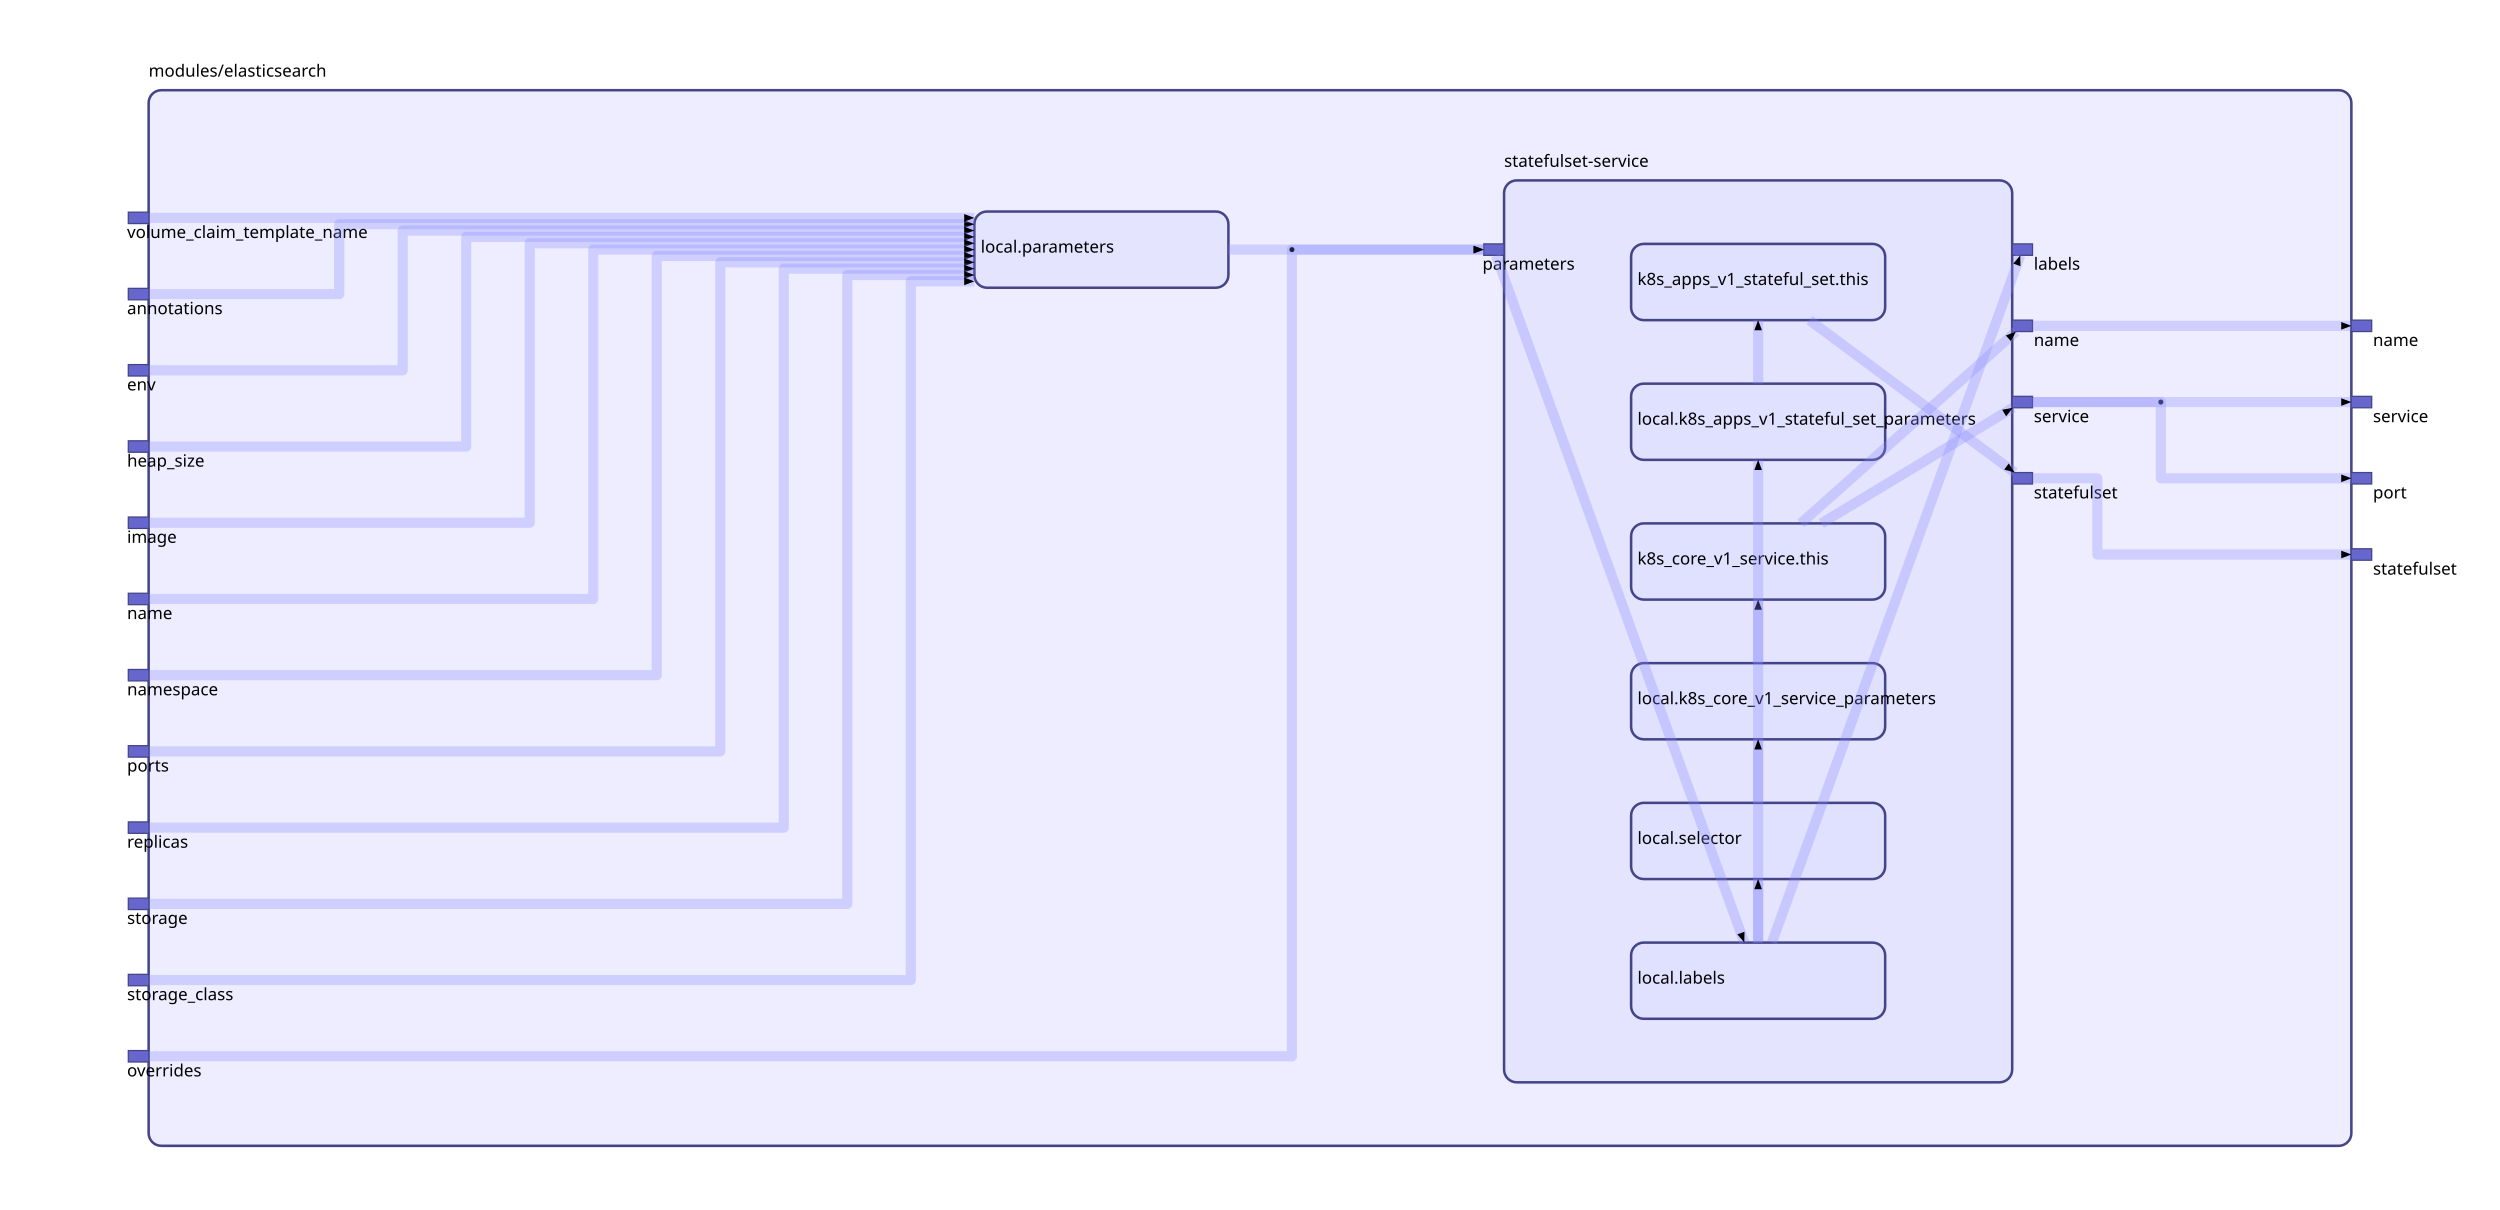
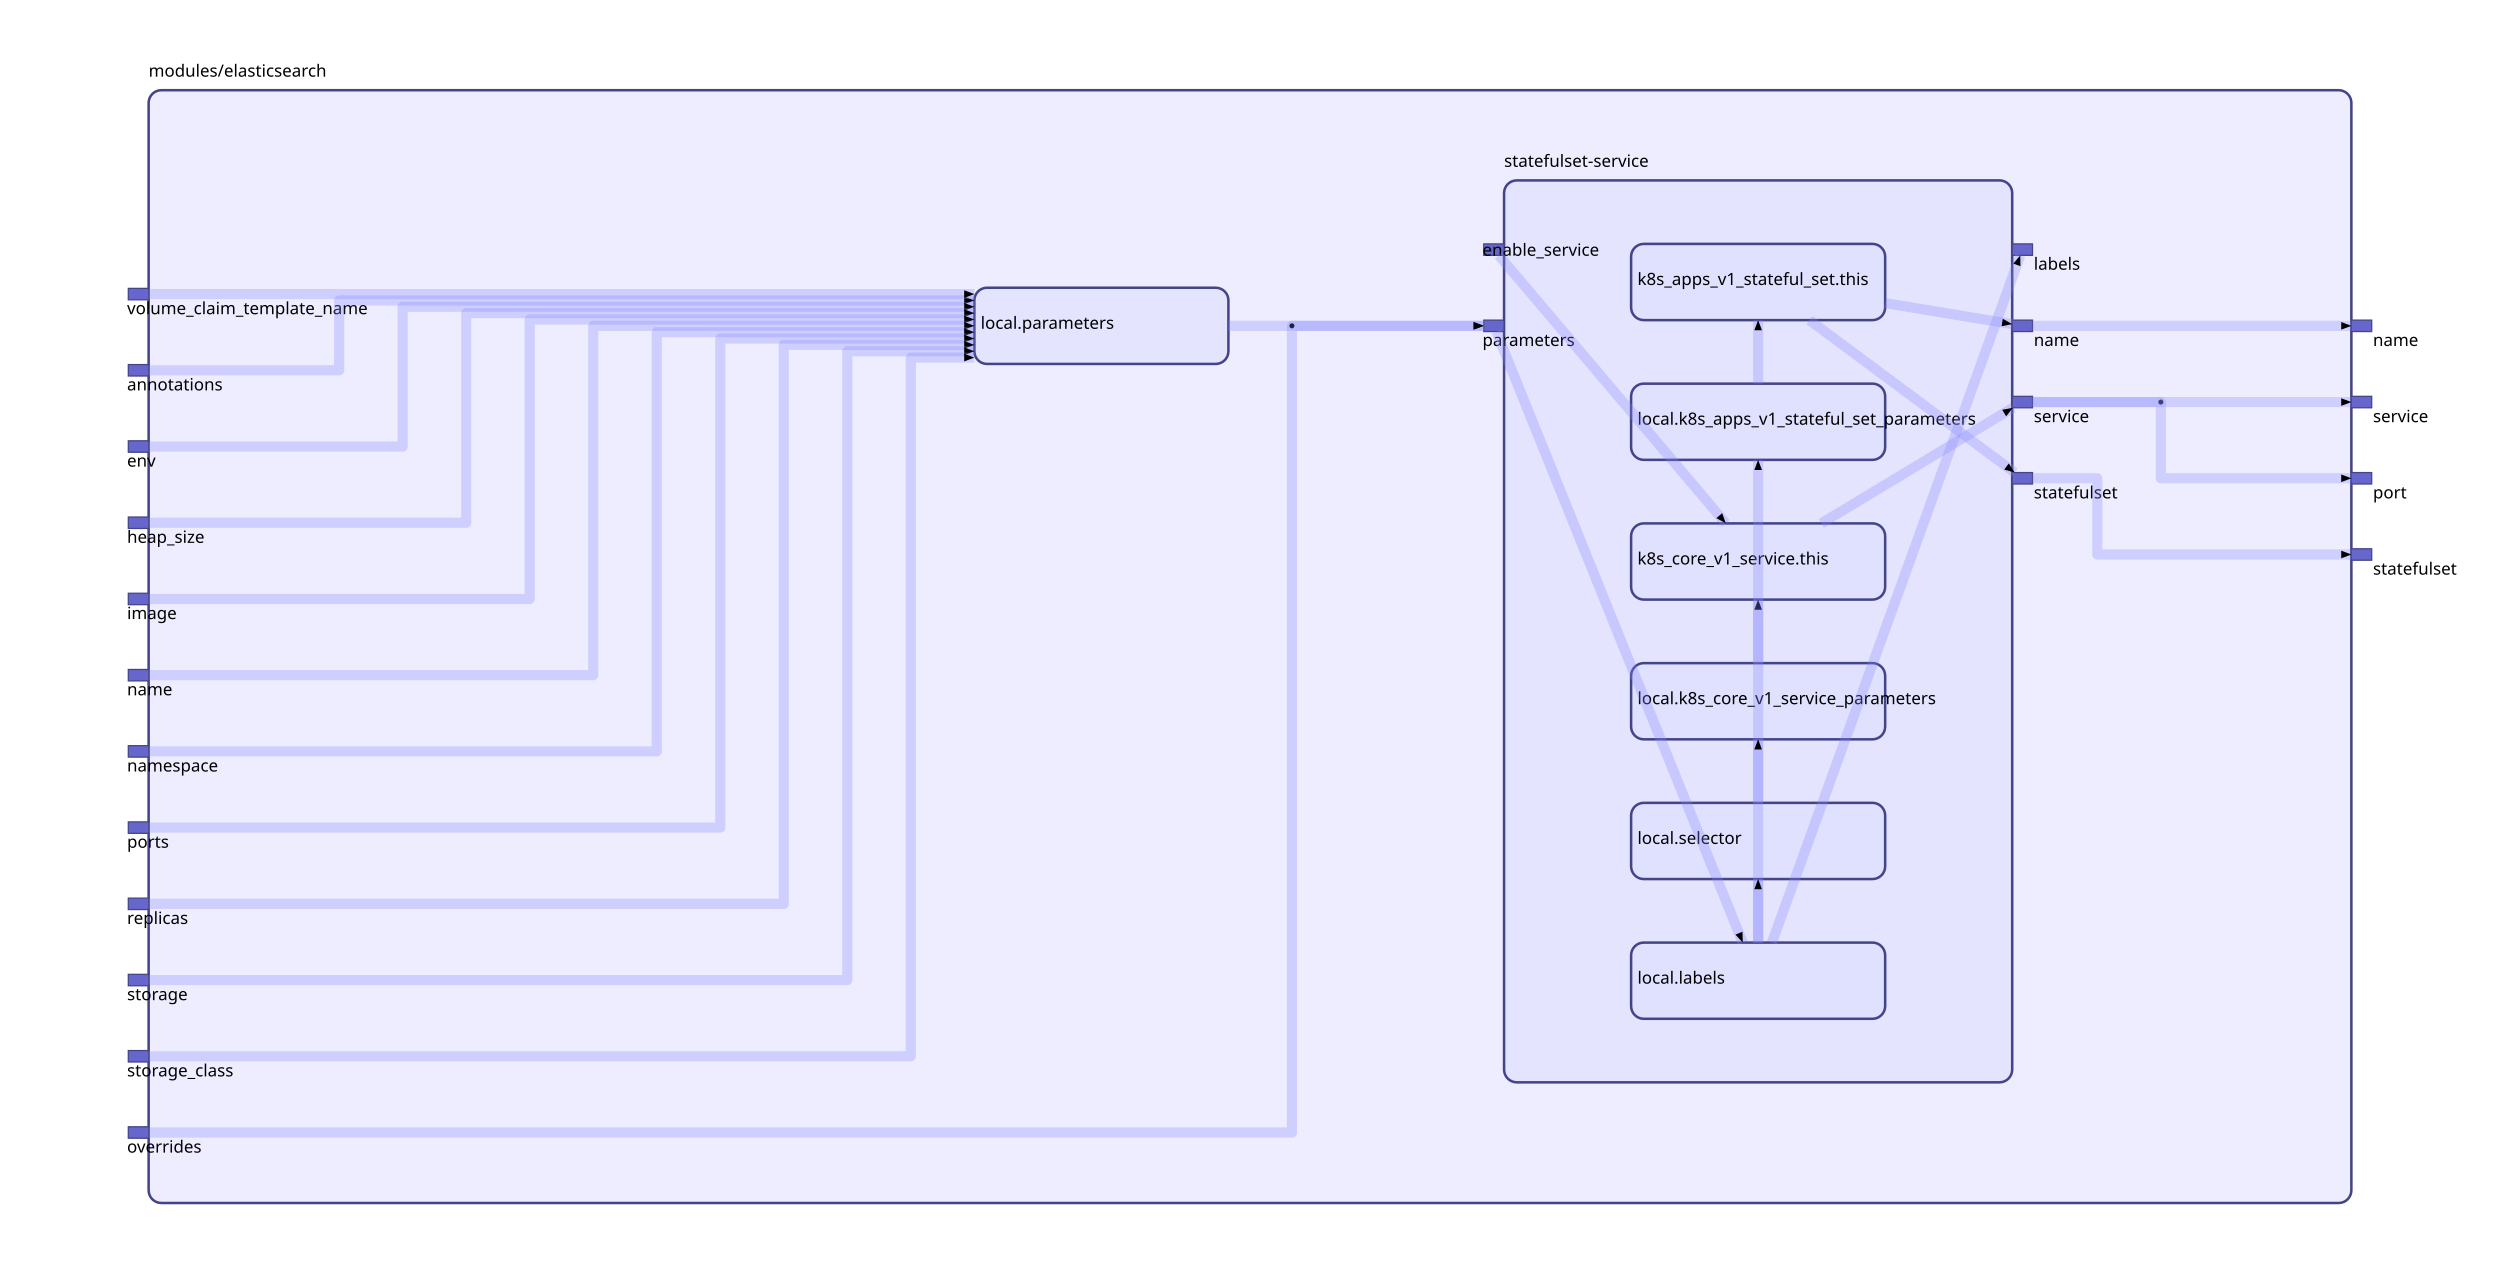
- <svg xmlns="http://www.w3.org/2000/svg" id="sprotty_1" class="sprotty-graph sprotty" tabindex="1002" viewBox="0 0 1968 952">
+ <svg xmlns="http://www.w3.org/2000/svg" id="sprotty_1" class="sprotty-graph sprotty" tabindex="1002" viewBox="0 0 1968 997">
  <style>
.elknode {
    stroke: #448;
    stroke-width: 2;
    fill: #ddf;
    fill-opacity: 0.5;
}

.elkport {
    stroke: #448;
    stroke-width: 1;
    fill: #66c;
}

.elkedge {
    fill: none;
    stroke: #88f;
    stroke-width: 8;
    stroke-opacity: 0.3;
    pointer-events: stroke;
    stroke-linejoin: round;
}

.elkedge:hover {
    stroke: #448;
    stroke-width: 8;
    stroke-opacity: 1;
    stroke-dasharray: 16px;
    stroke-dashoffset: 32px;
    animation: stroke 0.5s linear infinite;
}

@keyframes stroke {
    to {
        stroke-dashoffset: 0;
    }
}

.elkedge.arrow {
    fill: #336;
}

.elklabel {
    stroke-width: 0;
    stroke: #000;
    fill: #000;
    font-family: sans-serif;
    font-size: 10pt;
    dominant-baseline: hanging;
}

.elklabel:hover {
    font-size: 24pt;
}

.elkjunction {
    stroke: none;
    fill: #224;
}

.selected &gt; rect {
    stroke-width: 3;
}

.mouseover {
    stroke: #88f;
}
/*
 * Copyright (C) 2017 TypeFox and others.
 *
 * Licensed under the Apache License, Version 2.0 (the "License"); you may not use this file except in compliance with the License.
 * You may obtain a copy of the License at http://www.apache.org/licenses/LICENSE-2.0
 */

.sprotty {
    padding: 0px;
    font-family: "Helvetica Neue", Helvetica, Arial, sans-serif;
}

.sprotty-hidden {
    display: block;
    position: absolute;
    width: 0px;
    height: 0px;
}

.sprotty-popup {
    font-family: "Helvetica Neue", Helvetica, Arial, sans-serif;
    position: absolute;
    background: white;
    border-radius: 5px;
    border: 1px solid;
    max-width: 400px;
    min-width: 100px;
}

.sprotty-popup &gt; div {
    margin: 10px;
}

.sprotty-popup-closed {
    display: none;
}
</style>
  <g transform="scale(1) translate(0,0)">
    <g id="sprotty_3" transform="translate(117, 71)" opacity="1">
-       <rect class="elknode" x="0" y="0" rx="10" width="1734" height="831" />
-       <g id="sprotty_5" transform="translate(650, 95.5)" opacity="1">
+       <rect class="elknode" x="0" y="0" rx="10" width="1734" height="876" />
+       <g id="sprotty_5" transform="translate(650, 155.5)" opacity="1">
        <rect class="elknode" x="0" y="0" rx="10" width="200" height="60" />
        <text id="sprotty_6" class="elklabel" transform="translate(5, 22) translate(0, 0)" opacity="1">local.parameters</text>
      </g>
      <g id="sprotty_40" transform="translate(1067, 71)" opacity="1">
        <rect class="elknode" x="0" y="0" rx="10" width="400" height="710" />
        <g id="sprotty_42" transform="translate(100, 50)" opacity="1">
          <rect class="elknode" x="0" y="0" rx="10" width="200" height="60" />
          <text id="sprotty_43" class="elklabel" transform="translate(5, 22) translate(0, 0)" opacity="1">k8s_apps_v1_stateful_set.this</text>
        </g>
        <g id="sprotty_44" transform="translate(100, 160)" opacity="1">
          <rect class="elknode" x="0" y="0" rx="10" width="200" height="60" />
          <text id="sprotty_45" class="elklabel" transform="translate(5, 22) translate(0, 0)" opacity="1">local.k8s_apps_v1_stateful_set_parameters</text>
        </g>
        <g id="sprotty_47" transform="translate(100, 270)" opacity="1">
          <rect class="elknode" x="0" y="0" rx="10" width="200" height="60" />
          <text id="sprotty_48" class="elklabel" transform="translate(5, 22) translate(0, 0)" opacity="1">k8s_core_v1_service.this</text>
        </g>
        <g id="sprotty_49" transform="translate(100, 380)" opacity="1">
          <rect class="elknode" x="0" y="0" rx="10" width="200" height="60" />
          <text id="sprotty_50" class="elklabel" transform="translate(5, 22) translate(0, 0)" opacity="1">local.k8s_core_v1_service_parameters</text>
        </g>
-         <g id="sprotty_52" transform="translate(100, 490)" opacity="1">
-           <rect class="elknode" x="0" y="0" rx="10" width="200" height="60" />
-           <text id="sprotty_53" class="elklabel" transform="translate(5, 22) translate(0, 0)" opacity="1">local.selector</text>
-         </g>
-         <g id="sprotty_55" transform="translate(100, 600)" opacity="1">
-           <rect class="elknode" x="0" y="0" rx="10" width="200" height="60" />
-           <text id="sprotty_56" class="elklabel" transform="translate(5, 22) translate(0, 0)" opacity="1">local.labels</text>
-         </g>
-         <g id="sprotty_58" transform="translate(-16, 50)" opacity="1">
-           <rect class="elkport" x="0" y="0" width="16" height="9" />
-           <text id="sprotty_59" class="elklabel" transform="translate(-1, 10) translate(0, 0)" opacity="1">parameters</text>
-         </g>
-         <g id="sprotty_62" transform="translate(400, 50)" opacity="1">
-           <rect class="elkport" x="0" y="0" width="16" height="9" />
-           <text id="sprotty_63" class="elklabel" transform="translate(17, 10) translate(0, 0)" opacity="1">labels</text>
-         </g>
-         <g id="sprotty_65" transform="translate(400, 110)" opacity="1">
-           <rect class="elkport" x="0" y="0" width="16" height="9" />
-           <text id="sprotty_66" class="elklabel" transform="translate(17, 10) translate(0, 0)" opacity="1">name</text>
-         </g>
-         <g id="sprotty_68" transform="translate(400, 170)" opacity="1">
-           <rect class="elkport" x="0" y="0" width="16" height="9" />
-           <text id="sprotty_69" class="elklabel" transform="translate(17, 10) translate(0, 0)" opacity="1">service</text>
-         </g>
-         <g id="sprotty_71" transform="translate(400, 230)" opacity="1">
-           <rect class="elkport" x="0" y="0" width="16" height="9" />
-           <text id="sprotty_72" class="elklabel" transform="translate(17, 10) translate(0, 0)" opacity="1">statefulset</text>
+         <g id="sprotty_55" transform="translate(100, 490)" opacity="1">
+           <rect class="elknode" x="0" y="0" rx="10" width="200" height="60" />
+           <text id="sprotty_56" class="elklabel" transform="translate(5, 22) translate(0, 0)" opacity="1">local.selector</text>
+         </g>
+         <g id="sprotty_58" transform="translate(100, 600)" opacity="1">
+           <rect class="elknode" x="0" y="0" rx="10" width="200" height="60" />
+           <text id="sprotty_59" class="elklabel" transform="translate(5, 22) translate(0, 0)" opacity="1">local.labels</text>
+         </g>
+         <g id="sprotty_52" transform="translate(-16, 50)" opacity="1">
+           <rect class="elkport" x="0" y="0" width="16" height="9" />
+           <text id="sprotty_53" class="elklabel" transform="translate(-1, -1) translate(0, 0)" opacity="1">enable_service</text>
+         </g>
+         <g id="sprotty_61" transform="translate(-16, 110)" opacity="1">
+           <rect class="elkport" x="0" y="0" width="16" height="9" />
+           <text id="sprotty_62" class="elklabel" transform="translate(-1, 10) translate(0, 0)" opacity="1">parameters</text>
+         </g>
+         <g id="sprotty_65" transform="translate(400, 50)" opacity="1">
+           <rect class="elkport" x="0" y="0" width="16" height="9" />
+           <text id="sprotty_66" class="elklabel" transform="translate(17, 10) translate(0, 0)" opacity="1">labels</text>
+         </g>
+         <g id="sprotty_68" transform="translate(400, 110)" opacity="1">
+           <rect class="elkport" x="0" y="0" width="16" height="9" />
+           <text id="sprotty_69" class="elklabel" transform="translate(17, 10) translate(0, 0)" opacity="1">name</text>
+         </g>
+         <g id="sprotty_71" transform="translate(400, 170)" opacity="1">
+           <rect class="elkport" x="0" y="0" width="16" height="9" />
+           <text id="sprotty_72" class="elklabel" transform="translate(17, 10) translate(0, 0)" opacity="1">service</text>
+         </g>
+         <g id="sprotty_74" transform="translate(400, 230)" opacity="1">
+           <rect class="elkport" x="0" y="0" width="16" height="9" />
+           <text id="sprotty_75" class="elklabel" transform="translate(17, 10) translate(0, 0)" opacity="1">statefulset</text>
        </g>
        <text id="sprotty_41" class="elklabel" transform="translate(0, -21) translate(0, 0)" opacity="1">statefulset-service</text>
      </g>
-       <g id="sprotty_7" transform="translate(-16, 156)" opacity="1">
+       <g id="sprotty_7" transform="translate(-16, 216)" opacity="1">
        <rect class="elkport" x="0" y="0" width="16" height="9" />
        <text id="sprotty_8" class="elklabel" transform="translate(-1, 10) translate(0, 0)" opacity="1">annotations</text>
      </g>
-       <g id="sprotty_10" transform="translate(-16, 216)" opacity="1">
+       <g id="sprotty_10" transform="translate(-16, 276)" opacity="1">
        <rect class="elkport" x="0" y="0" width="16" height="9" />
        <text id="sprotty_11" class="elklabel" transform="translate(-1, 10) translate(0, 0)" opacity="1">env</text>
      </g>
-       <g id="sprotty_13" transform="translate(-16, 276)" opacity="1">
+       <g id="sprotty_13" transform="translate(-16, 336)" opacity="1">
        <rect class="elkport" x="0" y="0" width="16" height="9" />
        <text id="sprotty_14" class="elklabel" transform="translate(-1, 10) translate(0, 0)" opacity="1">heap_size</text>
      </g>
-       <g id="sprotty_16" transform="translate(-16, 336)" opacity="1">
+       <g id="sprotty_16" transform="translate(-16, 396)" opacity="1">
        <rect class="elkport" x="0" y="0" width="16" height="9" />
        <text id="sprotty_17" class="elklabel" transform="translate(-1, 10) translate(0, 0)" opacity="1">image</text>
      </g>
-       <g id="sprotty_19" transform="translate(-16, 396)" opacity="1">
+       <g id="sprotty_19" transform="translate(-16, 456)" opacity="1">
        <rect class="elkport" x="0" y="0" width="16" height="9" />
        <text id="sprotty_20" class="elklabel" transform="translate(-1, 10) translate(0, 0)" opacity="1">name</text>
      </g>
-       <g id="sprotty_22" transform="translate(-16, 456)" opacity="1">
+       <g id="sprotty_22" transform="translate(-16, 516)" opacity="1">
        <rect class="elkport" x="0" y="0" width="16" height="9" />
        <text id="sprotty_23" class="elklabel" transform="translate(-1, 10) translate(0, 0)" opacity="1">namespace</text>
      </g>
-       <g id="sprotty_25" transform="translate(-16, 516)" opacity="1">
+       <g id="sprotty_25" transform="translate(-16, 576)" opacity="1">
        <rect class="elkport" x="0" y="0" width="16" height="9" />
        <text id="sprotty_26" class="elklabel" transform="translate(-1, 10) translate(0, 0)" opacity="1">ports</text>
      </g>
-       <g id="sprotty_28" transform="translate(-16, 576)" opacity="1">
+       <g id="sprotty_28" transform="translate(-16, 636)" opacity="1">
        <rect class="elkport" x="0" y="0" width="16" height="9" />
        <text id="sprotty_29" class="elklabel" transform="translate(-1, 10) translate(0, 0)" opacity="1">replicas</text>
      </g>
-       <g id="sprotty_31" transform="translate(-16, 636)" opacity="1">
+       <g id="sprotty_31" transform="translate(-16, 696)" opacity="1">
        <rect class="elkport" x="0" y="0" width="16" height="9" />
        <text id="sprotty_32" class="elklabel" transform="translate(-1, 10) translate(0, 0)" opacity="1">storage</text>
      </g>
-       <g id="sprotty_34" transform="translate(-16, 696)" opacity="1">
+       <g id="sprotty_34" transform="translate(-16, 756)" opacity="1">
        <rect class="elkport" x="0" y="0" width="16" height="9" />
        <text id="sprotty_35" class="elklabel" transform="translate(-1, 10) translate(0, 0)" opacity="1">storage_class</text>
      </g>
-       <g id="sprotty_37" transform="translate(-16, 96)" opacity="1">
+       <g id="sprotty_37" transform="translate(-16, 156)" opacity="1">
        <rect class="elkport" x="0" y="0" width="16" height="9" />
        <text id="sprotty_38" class="elklabel" transform="translate(-1, 10) translate(0, 0)" opacity="1">volume_claim_template_name</text>
      </g>
-       <g id="sprotty_75" transform="translate(-16, 756)" opacity="1">
-         <rect class="elkport" x="0" y="0" width="16" height="9" />
-         <text id="sprotty_76" class="elklabel" transform="translate(-1, 10) translate(0, 0)" opacity="1">overrides</text>
-       </g>
-       <g id="sprotty_78" transform="translate(1734, 181)" opacity="1">
-         <rect class="elkport" x="0" y="0" width="16" height="9" />
-         <text id="sprotty_79" class="elklabel" transform="translate(17, 10) translate(0, 0)" opacity="1">name</text>
-       </g>
-       <g id="sprotty_81" transform="translate(1734, 301)" opacity="1">
-         <rect class="elkport" x="0" y="0" width="16" height="9" />
-         <text id="sprotty_82" class="elklabel" transform="translate(17, 10) translate(0, 0)" opacity="1">port</text>
-       </g>
-       <g id="sprotty_84" transform="translate(1734, 241)" opacity="1">
-         <rect class="elkport" x="0" y="0" width="16" height="9" />
-         <text id="sprotty_85" class="elklabel" transform="translate(17, 10) translate(0, 0)" opacity="1">service</text>
-       </g>
-       <g id="sprotty_87" transform="translate(1734, 361)" opacity="1">
-         <rect class="elkport" x="0" y="0" width="16" height="9" />
-         <text id="sprotty_88" class="elklabel" transform="translate(17, 10) translate(0, 0)" opacity="1">statefulset</text>
+       <g id="sprotty_78" transform="translate(-16, 816)" opacity="1">
+         <rect class="elkport" x="0" y="0" width="16" height="9" />
+         <text id="sprotty_79" class="elklabel" transform="translate(-1, 10) translate(0, 0)" opacity="1">overrides</text>
+       </g>
+       <g id="sprotty_81" transform="translate(1734, 181)" opacity="1">
+         <rect class="elkport" x="0" y="0" width="16" height="9" />
+         <text id="sprotty_82" class="elklabel" transform="translate(17, 10) translate(0, 0)" opacity="1">name</text>
+       </g>
+       <g id="sprotty_84" transform="translate(1734, 301)" opacity="1">
+         <rect class="elkport" x="0" y="0" width="16" height="9" />
+         <text id="sprotty_85" class="elklabel" transform="translate(17, 10) translate(0, 0)" opacity="1">port</text>
+       </g>
+       <g id="sprotty_87" transform="translate(1734, 241)" opacity="1">
+         <rect class="elkport" x="0" y="0" width="16" height="9" />
+         <text id="sprotty_88" class="elklabel" transform="translate(17, 10) translate(0, 0)" opacity="1">service</text>
+       </g>
+       <g id="sprotty_90" transform="translate(1734, 361)" opacity="1">
+         <rect class="elkport" x="0" y="0" width="16" height="9" />
+         <text id="sprotty_91" class="elklabel" transform="translate(17, 10) translate(0, 0)" opacity="1">statefulset</text>
      </g>
      <text id="sprotty_4" class="elklabel" transform="translate(0, -21) translate(0, 0)" opacity="1">modules/elasticsearch</text>
      <g id="sprotty_9" class="sprotty-edge" opacity="1">
-         <path class="elkedge" d="M 0,160.5 L 150,160.5 L 150,105.5 L 650,105.5" />
-         <path class="edge arrow" d="M 0,0 L 8,-3 L 8,3 Z" transform="rotate(180 650 105.5) translate(650 105.5)" />
+         <path class="elkedge" d="M 0,220.5 L 150,220.5 L 150,165.5 L 650,165.5" />
+         <path class="edge arrow" d="M 0,0 L 8,-3 L 8,3 Z" transform="rotate(180 650 165.5) translate(650 165.5)" />
      </g>
      <g id="sprotty_12" class="sprotty-edge" opacity="1">
-         <path class="elkedge" d="M 0,220.5 L 200,220.5 L 200,110.5 L 650,110.5" />
-         <path class="edge arrow" d="M 0,0 L 8,-3 L 8,3 Z" transform="rotate(180 650 110.5) translate(650 110.5)" />
+         <path class="elkedge" d="M 0,280.5 L 200,280.5 L 200,170.5 L 650,170.5" />
+         <path class="edge arrow" d="M 0,0 L 8,-3 L 8,3 Z" transform="rotate(180 650 170.5) translate(650 170.5)" />
      </g>
      <g id="sprotty_15" class="sprotty-edge" opacity="1">
-         <path class="elkedge" d="M 0,280.5 L 250,280.5 L 250,115.5 L 650,115.5" />
-         <path class="edge arrow" d="M 0,0 L 8,-3 L 8,3 Z" transform="rotate(180 650 115.5) translate(650 115.5)" />
+         <path class="elkedge" d="M 0,340.5 L 250,340.5 L 250,175.5 L 650,175.5" />
+         <path class="edge arrow" d="M 0,0 L 8,-3 L 8,3 Z" transform="rotate(180 650 175.5) translate(650 175.5)" />
      </g>
      <g id="sprotty_18" class="sprotty-edge" opacity="1">
-         <path class="elkedge" d="M 0,340.5 L 300,340.5 L 300,120.5 L 650,120.5" />
-         <path class="edge arrow" d="M 0,0 L 8,-3 L 8,3 Z" transform="rotate(180 650 120.5) translate(650 120.5)" />
+         <path class="elkedge" d="M 0,400.5 L 300,400.5 L 300,180.5 L 650,180.5" />
+         <path class="edge arrow" d="M 0,0 L 8,-3 L 8,3 Z" transform="rotate(180 650 180.5) translate(650 180.5)" />
      </g>
      <g id="sprotty_21" class="sprotty-edge" opacity="1">
-         <path class="elkedge" d="M 0,400.5 L 350,400.5 L 350,125.5 L 650,125.5" />
-         <path class="edge arrow" d="M 0,0 L 8,-3 L 8,3 Z" transform="rotate(180 650 125.5) translate(650 125.5)" />
+         <path class="elkedge" d="M 0,460.5 L 350,460.5 L 350,185.5 L 650,185.5" />
+         <path class="edge arrow" d="M 0,0 L 8,-3 L 8,3 Z" transform="rotate(180 650 185.5) translate(650 185.5)" />
      </g>
      <g id="sprotty_24" class="sprotty-edge" opacity="1">
-         <path class="elkedge" d="M 0,460.5 L 400,460.5 L 400,130.5 L 650,130.5" />
-         <path class="edge arrow" d="M 0,0 L 8,-3 L 8,3 Z" transform="rotate(180 650 130.5) translate(650 130.5)" />
+         <path class="elkedge" d="M 0,520.5 L 400,520.5 L 400,190.5 L 650,190.5" />
+         <path class="edge arrow" d="M 0,0 L 8,-3 L 8,3 Z" transform="rotate(180 650 190.5) translate(650 190.5)" />
      </g>
      <g id="sprotty_27" class="sprotty-edge" opacity="1">
-         <path class="elkedge" d="M 0,520.5 L 450,520.5 L 450,135.5 L 650,135.5" />
-         <path class="edge arrow" d="M 0,0 L 8,-3 L 8,3 Z" transform="rotate(180 650 135.5) translate(650 135.5)" />
+         <path class="elkedge" d="M 0,580.5 L 450,580.5 L 450,195.5 L 650,195.5" />
+         <path class="edge arrow" d="M 0,0 L 8,-3 L 8,3 Z" transform="rotate(180 650 195.5) translate(650 195.5)" />
      </g>
      <g id="sprotty_30" class="sprotty-edge" opacity="1">
-         <path class="elkedge" d="M 0,580.5 L 500,580.5 L 500,140.5 L 650,140.5" />
-         <path class="edge arrow" d="M 0,0 L 8,-3 L 8,3 Z" transform="rotate(180 650 140.5) translate(650 140.5)" />
+         <path class="elkedge" d="M 0,640.5 L 500,640.5 L 500,200.5 L 650,200.5" />
+         <path class="edge arrow" d="M 0,0 L 8,-3 L 8,3 Z" transform="rotate(180 650 200.5) translate(650 200.5)" />
      </g>
      <g id="sprotty_33" class="sprotty-edge" opacity="1">
-         <path class="elkedge" d="M 0,640.5 L 550,640.5 L 550,145.5 L 650,145.5" />
-         <path class="edge arrow" d="M 0,0 L 8,-3 L 8,3 Z" transform="rotate(180 650 145.5) translate(650 145.5)" />
+         <path class="elkedge" d="M 0,700.5 L 550,700.5 L 550,205.5 L 650,205.5" />
+         <path class="edge arrow" d="M 0,0 L 8,-3 L 8,3 Z" transform="rotate(180 650 205.5) translate(650 205.5)" />
      </g>
      <g id="sprotty_36" class="sprotty-edge" opacity="1">
-         <path class="elkedge" d="M 0,700.5 L 600,700.5 L 600,150.5 L 650,150.5" />
-         <path class="edge arrow" d="M 0,0 L 8,-3 L 8,3 Z" transform="rotate(180 650 150.5) translate(650 150.5)" />
+         <path class="elkedge" d="M 0,760.5 L 600,760.5 L 600,210.5 L 650,210.5" />
+         <path class="edge arrow" d="M 0,0 L 8,-3 L 8,3 Z" transform="rotate(180 650 210.5) translate(650 210.5)" />
      </g>
      <g id="sprotty_39" class="sprotty-edge" opacity="1">
-         <path class="elkedge" d="M 0,100.5 L 650,100.5" />
-         <path class="edge arrow" d="M 0,0 L 8,-3 L 8,3 Z" transform="rotate(180 650 100.5) translate(650 100.5)" />
+         <path class="elkedge" d="M 0,160.5 L 650,160.5" />
+         <path class="edge arrow" d="M 0,0 L 8,-3 L 8,3 Z" transform="rotate(180 650 160.5) translate(650 160.5)" />
      </g>
      <g id="sprotty_46" class="sprotty-edge" opacity="1">
        <path class="elkedge" d="M 1267,231 L 1267,181" />
        <path class="edge arrow" d="M 0,0 L 8,-3 L 8,3 Z" transform="rotate(90 1267 181) translate(1267 181)" />
      </g>
      <g id="sprotty_51" class="sprotty-edge" opacity="1">
        <path class="elkedge" d="M 1267,451 L 1267,401" />
        <path class="edge arrow" d="M 0,0 L 8,-3 L 8,3 Z" transform="rotate(90 1267 401) translate(1267 401)" />
      </g>
      <g id="sprotty_54" class="sprotty-edge" opacity="1">
+         <path class="elkedge" d="M 1062.813,130 L 1241.582,341" />
+         <path class="edge arrow" d="M 0,0 L 8,-3 L 8,3 Z" transform="rotate(-130.273 1241.582 341) translate(1241.582 341)" />
+       </g>
+       <g id="sprotty_57" class="sprotty-edge" opacity="1">
        <path class="elkedge" d="M 1267,561 L 1267,291" />
        <path class="edge arrow" d="M 0,0 L 8,-3 L 8,3 Z" transform="rotate(90 1267 291) translate(1267 291)" />
      </g>
-       <g id="sprotty_57" class="sprotty-edge" opacity="1">
+       <g id="sprotty_60" class="sprotty-edge" opacity="1">
        <path class="elkedge" d="M 1267,671 L 1267,511" />
        <path class="edge arrow" d="M 0,0 L 8,-3 L 8,3 Z" transform="rotate(90 1267 511) translate(1267 511)" />
      </g>
-       <g id="sprotty_60" class="sprotty-edge" opacity="1">
-         <path class="elkedge" d="M 1060.626,130 L 1256.157,671" />
-         <path class="edge arrow" d="M 0,0 L 8,-3 L 8,3 Z" transform="rotate(-109.8711 1256.157 671) translate(1256.157 671)" />
-       </g>
-       <g id="sprotty_61" class="sprotty-edge" opacity="1">
+       <g id="sprotty_63" class="sprotty-edge" opacity="1">
+         <path class="elkedge" d="M 1060.816,190 L 1254.895,671" />
+         <path class="edge arrow" d="M 0,0 L 8,-3 L 8,3 Z" transform="rotate(-111.9737 1254.895 671) translate(1254.895 671)" />
+       </g>
+       <g id="sprotty_64" class="sprotty-edge" opacity="1">
        <path class="elkedge" d="M 1267,671 L 1267,621" />
        <path class="edge arrow" d="M 0,0 L 8,-3 L 8,3 Z" transform="rotate(90 1267 621) translate(1267 621)" />
      </g>
-       <g id="sprotty_64" class="sprotty-edge" opacity="1">
+       <g id="sprotty_67" class="sprotty-edge" opacity="1">
        <path class="elkedge" d="M 1277.843,671 L 1473.374,130" />
        <path class="edge arrow" d="M 0,0 L 8,-3 L 8,3 Z" transform="rotate(109.8711 1473.374 130) translate(1473.374 130)" />
      </g>
-       <g id="sprotty_67" class="sprotty-edge" opacity="1">
-         <path class="elkedge" d="M 1300.639,341 L 1469.954,190" />
-         <path class="edge arrow" d="M 0,0 L 8,-3 L 8,3 Z" transform="rotate(138.2726 1469.954 190) translate(1469.954 190)" />
-       </g>
      <g id="sprotty_70" class="sprotty-edge" opacity="1">
+         <path class="elkedge" d="M 1367,167.587 L 1467,184.173" />
+         <path class="edge arrow" d="M 0,0 L 8,-3 L 8,3 Z" transform="rotate(-170.5824 1467 184.1731) translate(1467 184.1731)" />
+       </g>
+       <g id="sprotty_73" class="sprotty-edge" opacity="1">
        <path class="elkedge" d="M 1316.721,341 L 1467.542,250" />
        <path class="edge arrow" d="M 0,0 L 8,-3 L 8,3 Z" transform="rotate(148.8947 1467.542 250) translate(1467.542 250)" />
      </g>
-       <g id="sprotty_73" class="sprotty-edge" opacity="1">
+       <g id="sprotty_76" class="sprotty-edge" opacity="1">
        <path class="elkedge" d="M 1307.388,181 L 1468.942,301" />
        <path class="edge arrow" d="M 0,0 L 8,-3 L 8,3 Z" transform="rotate(-143.3955 1468.942 301) translate(1468.942 301)" />
      </g>
-       <g id="sprotty_74" class="sprotty-edge" opacity="1">
-         <path class="elkedge" d="M 850,125.5 L 1051,125.5" />
-         <path class="edge arrow" d="M 0,0 L 8,-3 L 8,3 Z" transform="rotate(180 1051 125.5) translate(1051 125.5)" />
-       </g>
      <g id="sprotty_77" class="sprotty-edge" opacity="1">
-         <path class="elkedge" d="M 0,760.5 L 900,760.5 L 900,125.5 L 1051,125.5" />
-         <path class="edge arrow" d="M 0,0 L 8,-3 L 8,3 Z" transform="rotate(180 1051 125.5) translate(1051 125.5)" />
-         <g id="sprotty_77_j0" transform="translate(900, 125.5)" opacity="1">
+         <path class="elkedge" d="M 850,185.5 L 1051,185.5" />
+         <path class="edge arrow" d="M 0,0 L 8,-3 L 8,3 Z" transform="rotate(180 1051 185.5) translate(1051 185.5)" />
+       </g>
+       <g id="sprotty_80" class="sprotty-edge" opacity="1">
+         <path class="elkedge" d="M 0,820.5 L 900,820.5 L 900,185.5 L 1051,185.5" />
+         <path class="edge arrow" d="M 0,0 L 8,-3 L 8,3 Z" transform="rotate(180 1051 185.5) translate(1051 185.5)" />
+         <g id="sprotty_80_j0" transform="translate(900, 185.5)" opacity="1">
          <circle class="elkjunction" r="2" />
        </g>
      </g>
-       <g id="sprotty_80" class="sprotty-edge" opacity="1">
+       <g id="sprotty_83" class="sprotty-edge" opacity="1">
        <path class="elkedge" d="M 1483,185.5 L 1734,185.5" />
        <path class="edge arrow" d="M 0,0 L 8,-3 L 8,3 Z" transform="rotate(180 1734 185.5) translate(1734 185.5)" />
      </g>
-       <g id="sprotty_83" class="sprotty-edge" opacity="1">
+       <g id="sprotty_86" class="sprotty-edge" opacity="1">
        <path class="elkedge" d="M 1483,245.5 L 1584,245.5 L 1584,305.5 L 1734,305.5" />
        <path class="edge arrow" d="M 0,0 L 8,-3 L 8,3 Z" transform="rotate(180 1734 305.5) translate(1734 305.5)" />
-         <g id="sprotty_83_j0" transform="translate(1584, 245.5)" opacity="1">
+         <g id="sprotty_86_j0" transform="translate(1584, 245.5)" opacity="1">
          <circle class="elkjunction" r="2" />
        </g>
      </g>
-       <g id="sprotty_86" class="sprotty-edge" opacity="1">
+       <g id="sprotty_89" class="sprotty-edge" opacity="1">
        <path class="elkedge" d="M 1483,245.5 L 1734,245.5" />
        <path class="edge arrow" d="M 0,0 L 8,-3 L 8,3 Z" transform="rotate(180 1734 245.5) translate(1734 245.5)" />
      </g>
-       <g id="sprotty_89" class="sprotty-edge" opacity="1">
+       <g id="sprotty_92" class="sprotty-edge" opacity="1">
        <path class="elkedge" d="M 1483,305.5 L 1534,305.5 L 1534,365.5 L 1734,365.5" />
        <path class="edge arrow" d="M 0,0 L 8,-3 L 8,3 Z" transform="rotate(180 1734 365.5) translate(1734 365.5)" />
      </g>
    </g>
  </g>
</svg>
